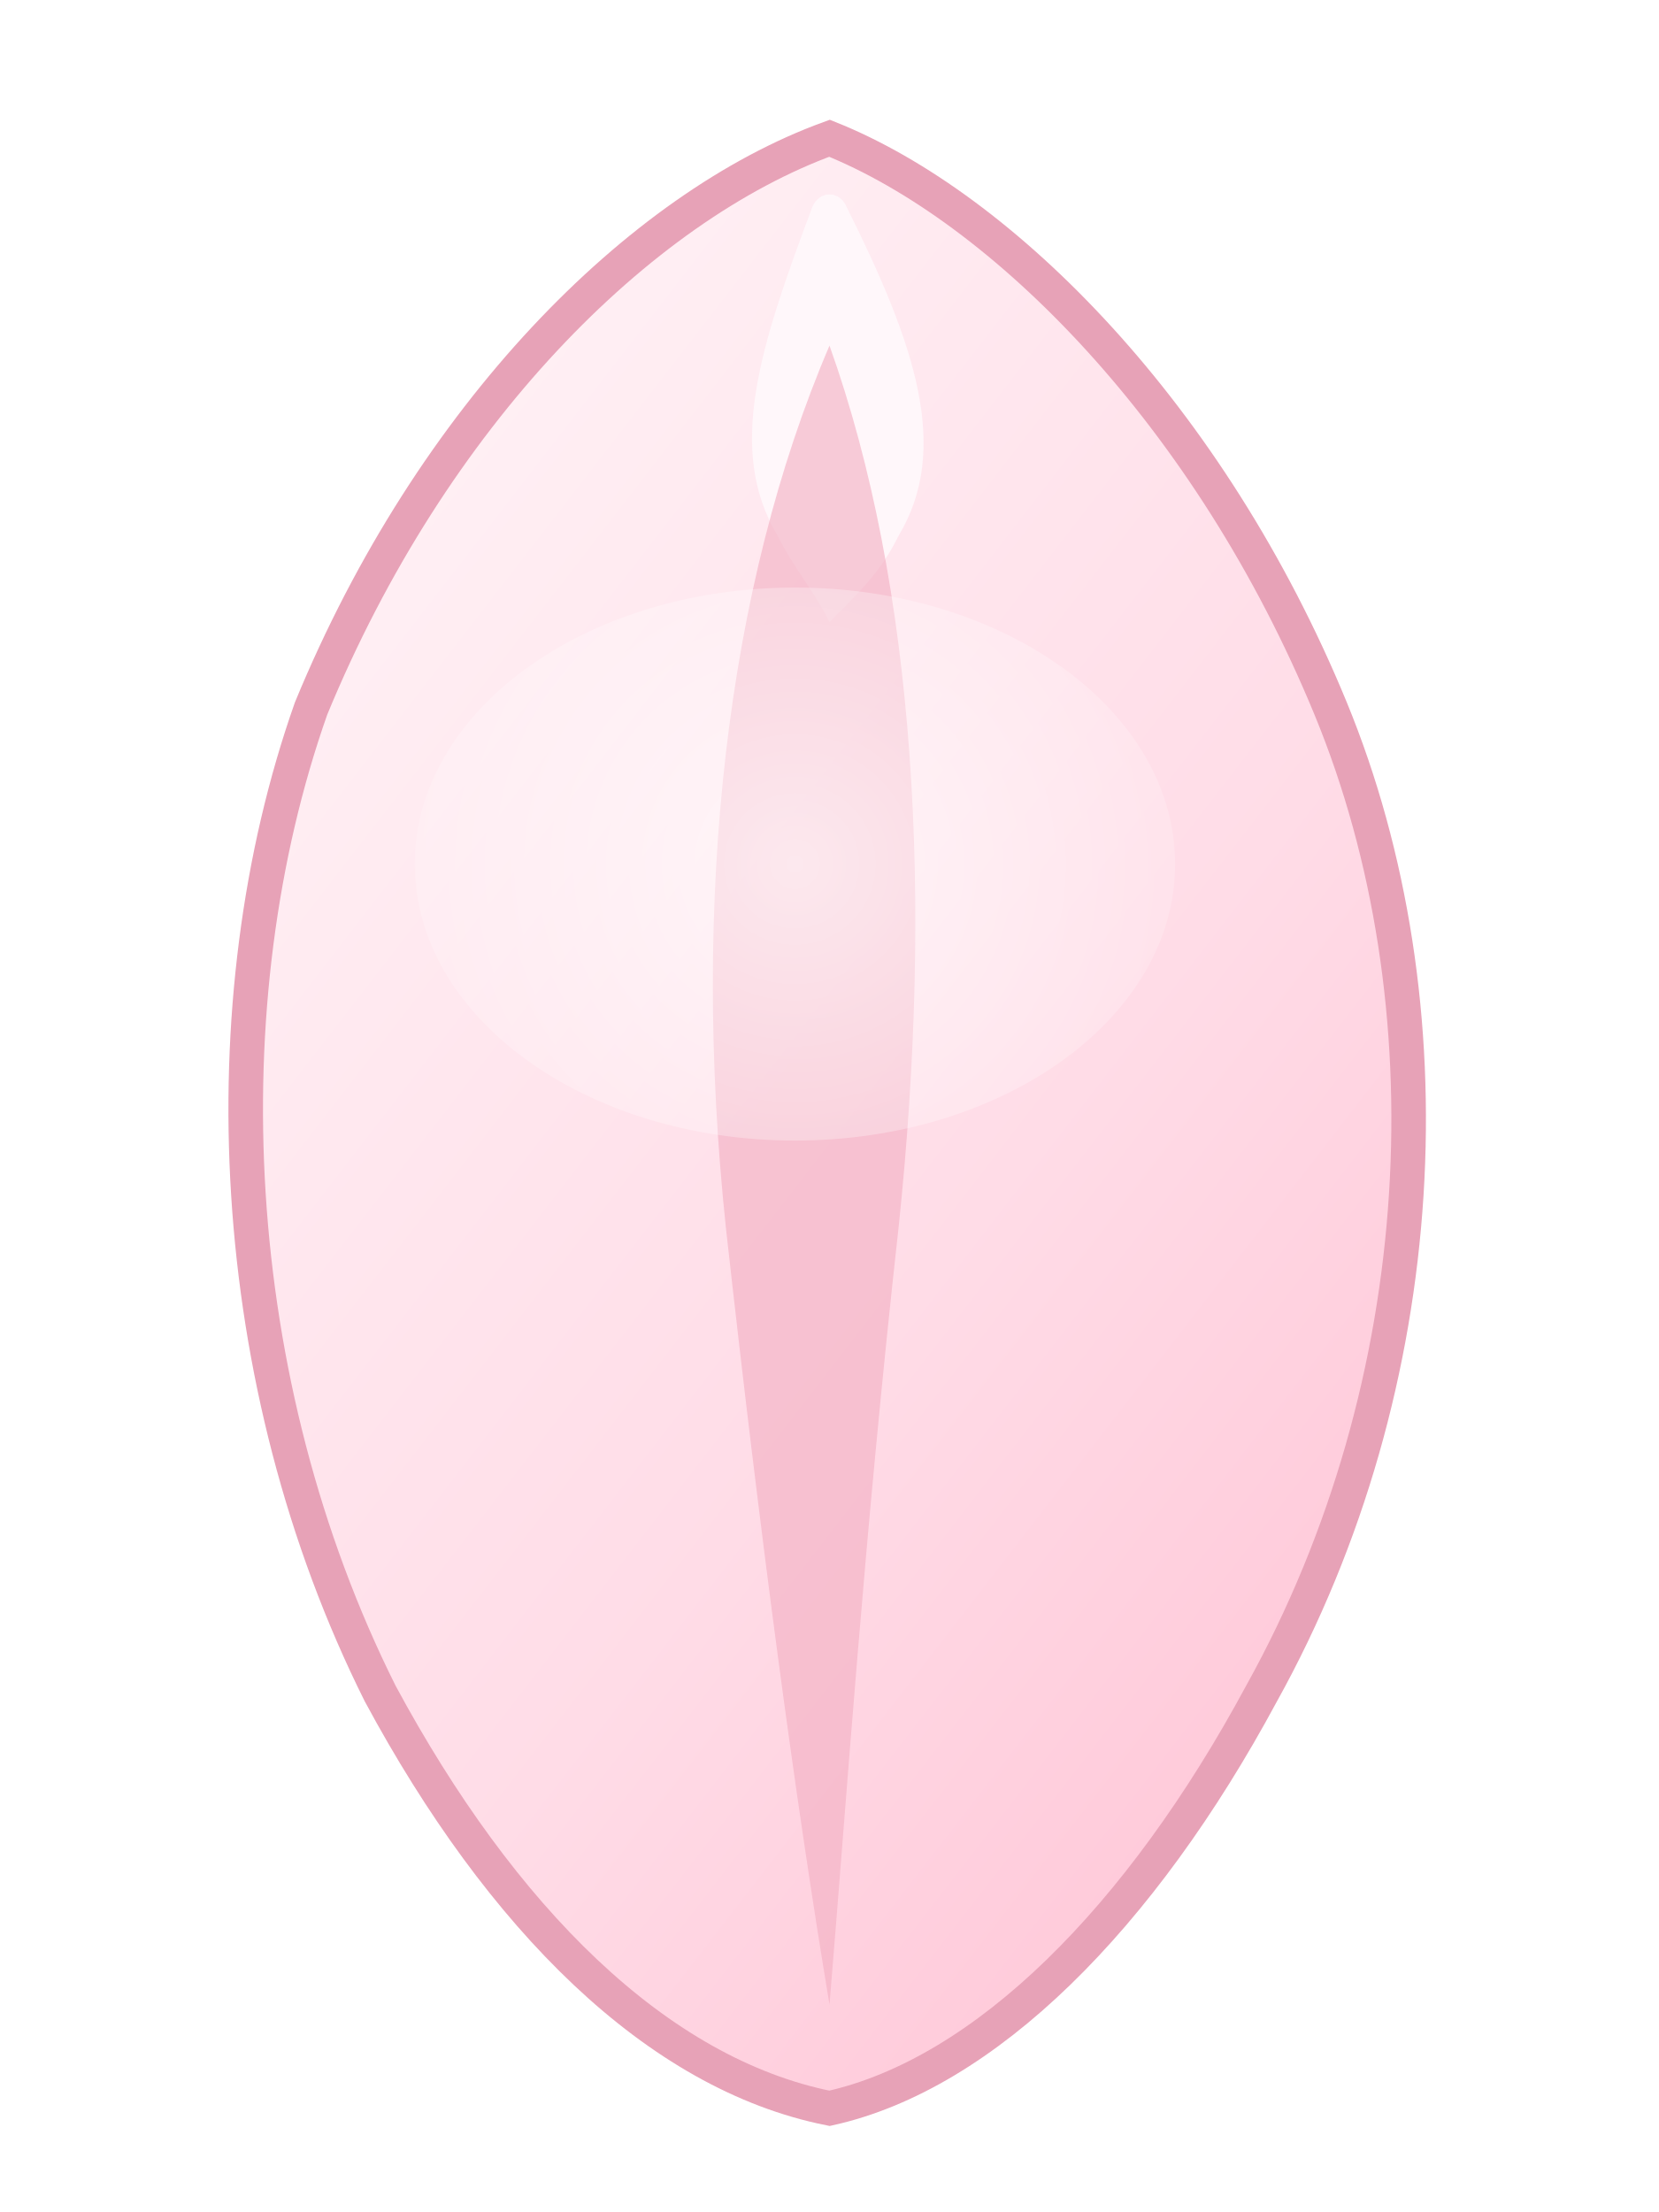
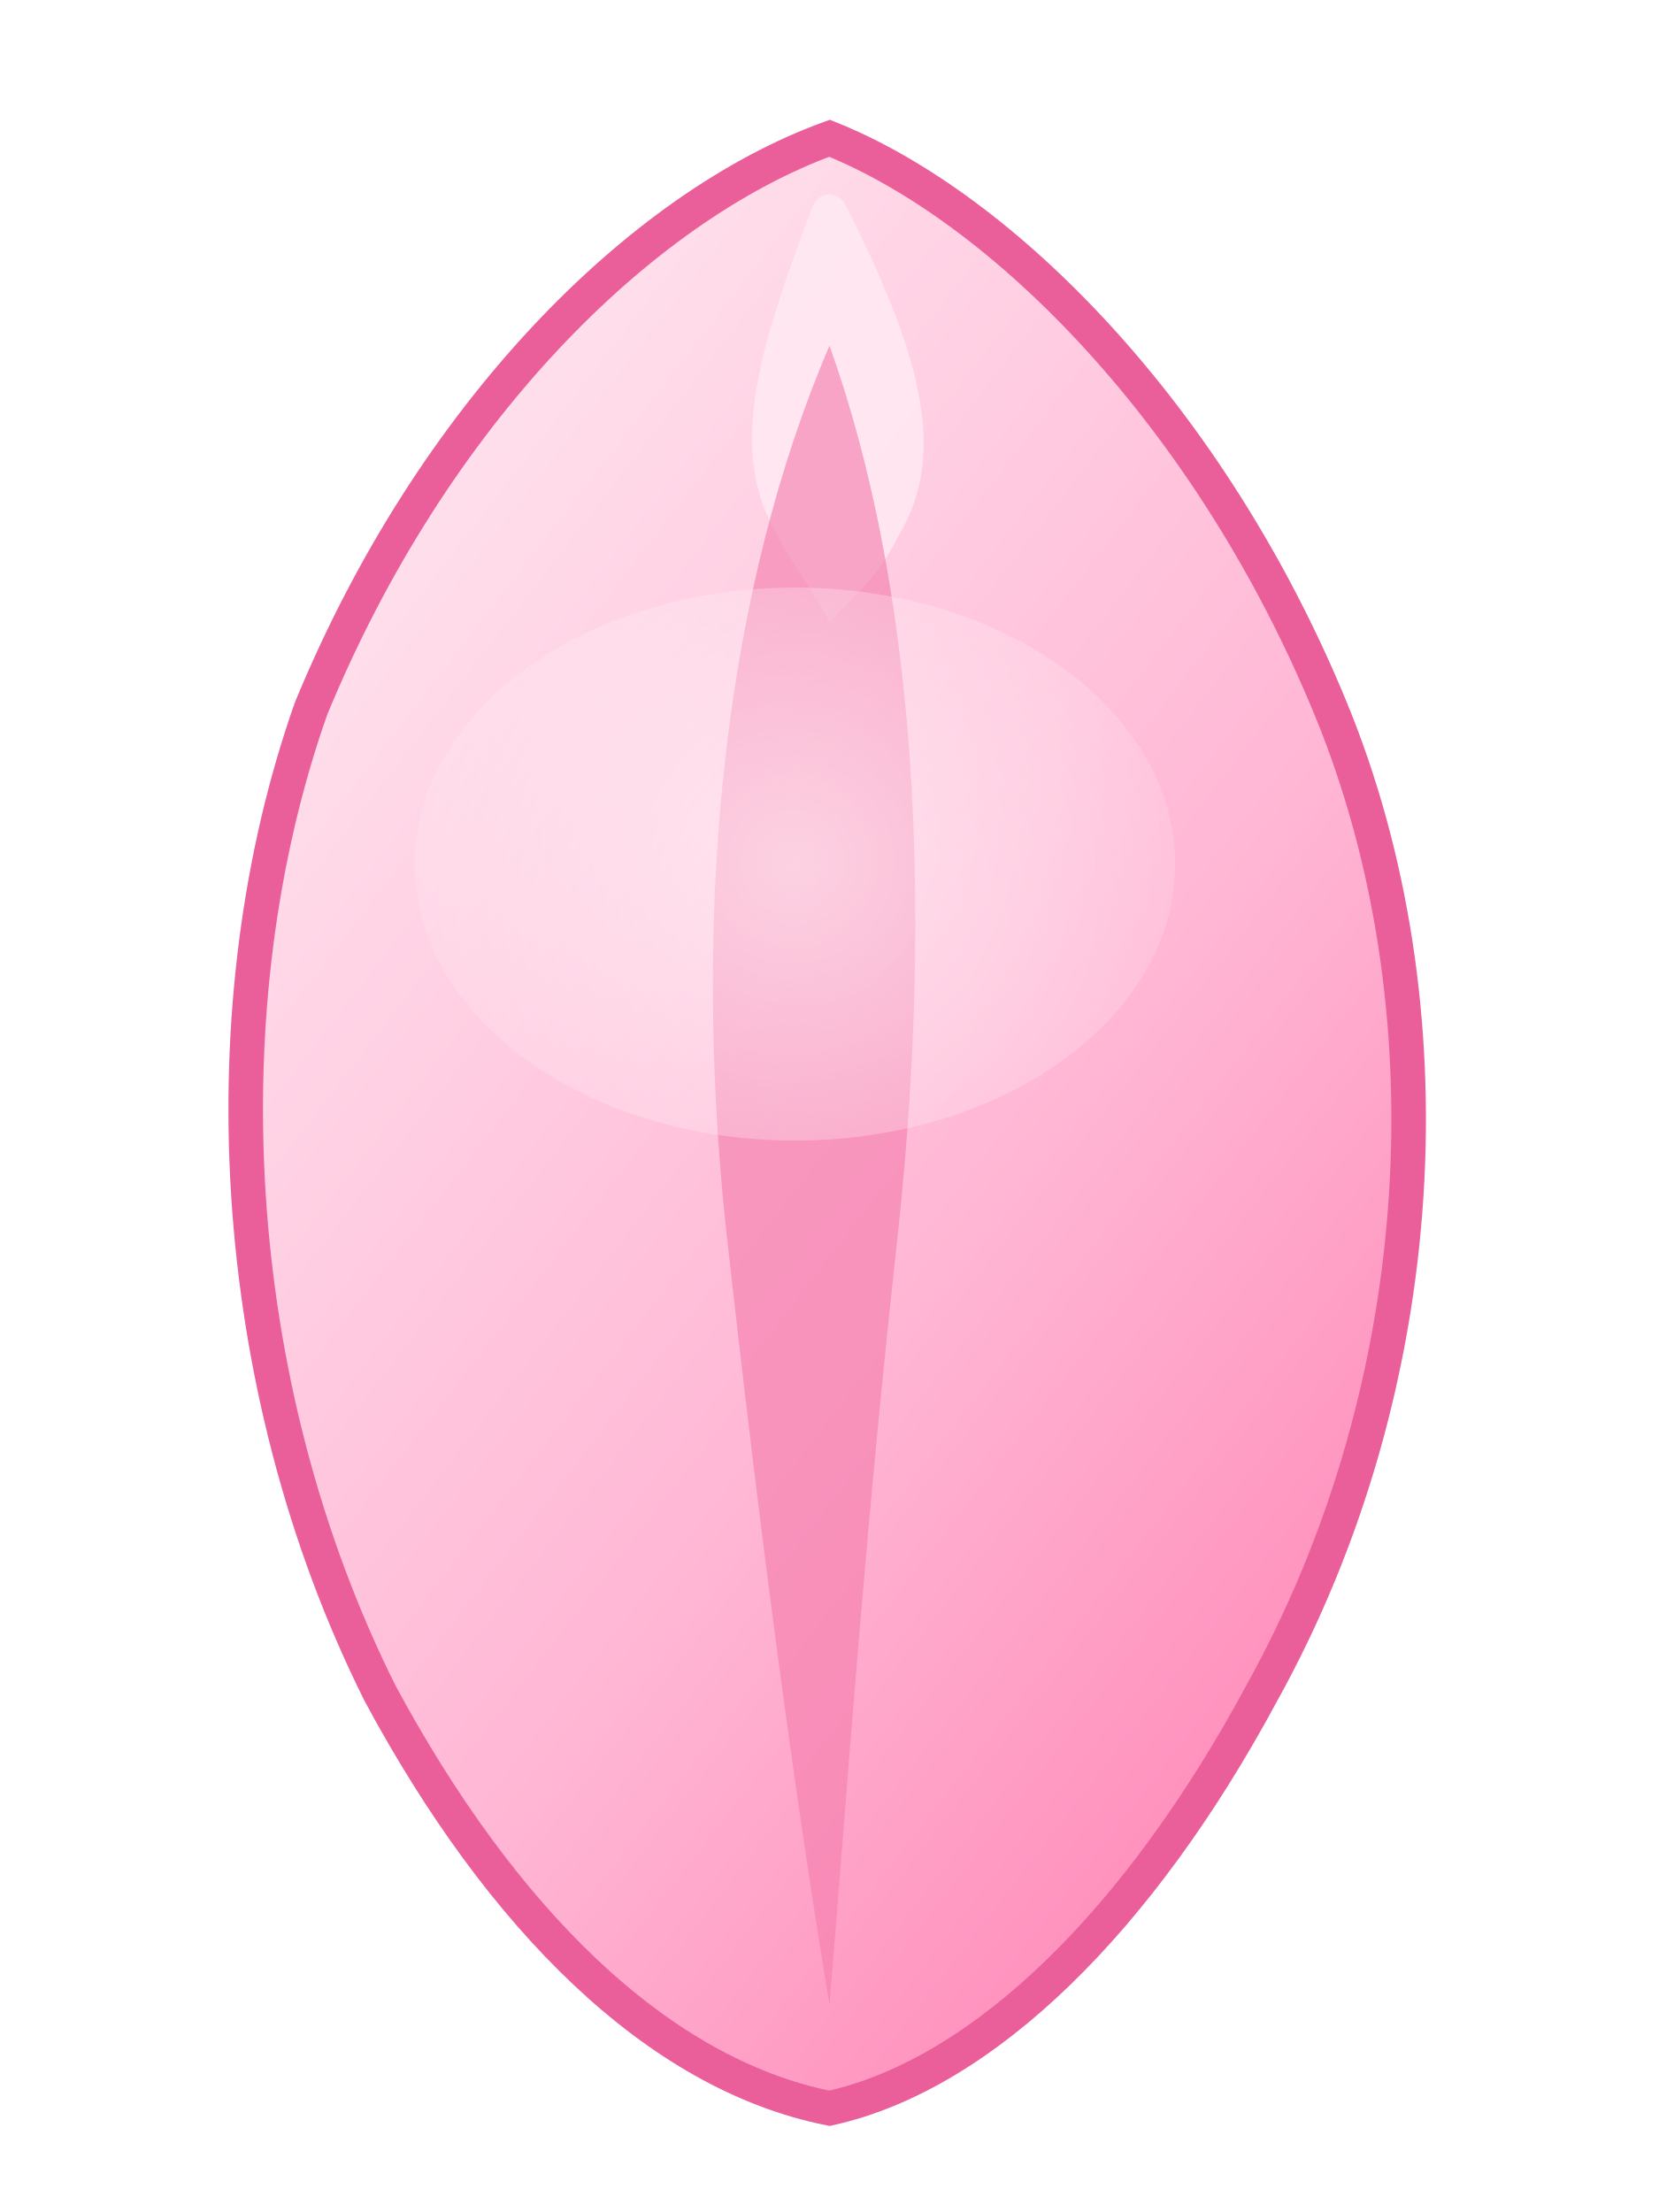
<svg xmlns="http://www.w3.org/2000/svg" viewBox="0 0 96 128">
  <defs>
    <linearGradient id="sakura1Fill" x1="0.15" y1="0" x2="0.9" y2="1">
-       <stop offset="0%" stop-color="#fff4f7" />
-       <stop offset="58%" stop-color="#ffdce7" />
-       <stop offset="100%" stop-color="#ffc2d4" />
+       <stop offset="0%" stop-color="#ffeaf2" />
+       <stop offset="58%" stop-color="#ffb6d4" />
+       <stop offset="100%" stop-color="#ff7fb2" />
    </linearGradient>
    <radialGradient id="sakura1Glow" cx="46" cy="50" r="30" gradientUnits="userSpaceOnUse">
-       <stop offset="0%" stop-color="#ffffff" stop-opacity="0.62" />
-       <stop offset="100%" stop-color="#ffffff" stop-opacity="0" />
+       <stop offset="0%" stop-color="#fff4f8" stop-opacity="0.62" />
+       <stop offset="100%" stop-color="#fff4f8" stop-opacity="0" />
    </radialGradient>
  </defs>
-   <path d="M48 8C58 12 70 24 77 41C84 58 83 80 73 98C66 111 57 120 48 122C38 120 29 111 22 98C13 80 12 58 18 41C25 24 37 12 48 8Z" fill="url(#sakura1Fill)" stroke="#e7a2b7" stroke-width="2" />
-   <path d="M47 12C44 20 42 26 45 31C46 33 47 34 48 36C50 34 51 33 52 31C55 26 53 20 49 12C48.6 11 47.4 11 47 12Z" fill="#fff9fc" opacity="0.86" />
-   <path d="M48 20C53 34 54 52 52 71C50 89 49 104 48 116C46 104 44 89 42 71C40 52 42 34 48 20Z" fill="#f3b0c3" opacity="0.64" />
+   <path d="M48 8C58 12 70 24 77 41C84 58 83 80 73 98C66 111 57 120 48 122C38 120 29 111 22 98C13 80 12 58 18 41C25 24 37 12 48 8Z" fill="url(#sakura1Fill)" stroke="#ea5f9a" stroke-width="2" />
+   <path d="M47 12C44 20 42 26 45 31C46 33 47 34 48 36C50 34 51 33 52 31C55 26 53 20 49 12C48.6 11 47.4 11 47 12Z" fill="#ffe9f2" opacity="0.86" />
+   <path d="M48 20C53 34 54 52 52 71C50 89 49 104 48 116C46 104 44 89 42 71C40 52 42 34 48 20Z" fill="#f47eae" opacity="0.64" />
  <ellipse cx="46" cy="50" rx="22" ry="16" fill="url(#sakura1Glow)" />
</svg>
